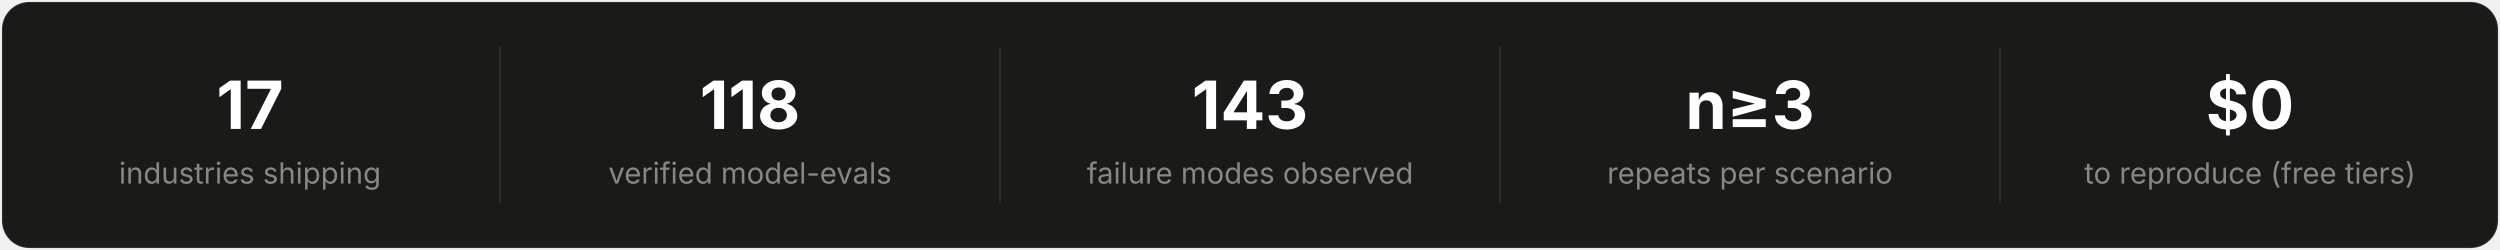
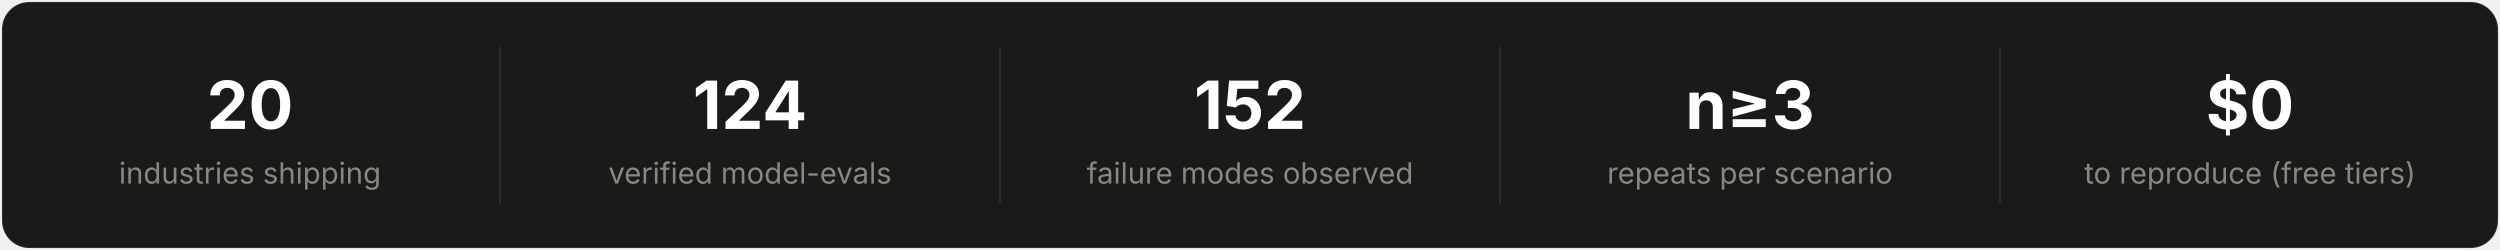
- <svg xmlns="http://www.w3.org/2000/svg" width="1280" height="128" viewBox="0 0 1280 128" role="img" aria-label="17 industries shipping, 118 verified model-evals, 143 failure modes observed, at least 3 repeats per scenario, $0 to reproduce on free tiers">
+ <svg xmlns="http://www.w3.org/2000/svg" width="1280" height="128" viewBox="0 0 1280 128" role="img" aria-label="20 industries shipping, 124 verified model-evals, 152 failure modes observed, at least 3 repeats per scenario, $0 to reproduce on free tiers">
  <rect x="1" y="1" width="1278" height="126" rx="14" fill="#1a1a19" stroke="rgba(255,255,255,0.10)" />
  <g stroke="#2c2c2a">
    <path d="M 256 24 V 104" />
    <path d="M 512 24 V 104" />
    <path d="M 768 24 V 104" />
    <path d="M 1024 24 V 104" />
  </g>
  <g font-family="system-ui, -apple-system, 'Segoe UI', sans-serif" text-anchor="middle">
    <g fill="#ffffff" font-size="34" font-weight="700">
-       <text x="128" y="66">17</text>
-       <text x="384" y="66">118</text>
-       <text x="640" y="66">143</text>
+       <text x="128" y="66">20</text>
+       <text x="384" y="66">124</text>
+       <text x="640" y="66">152</text>
      <text x="896" y="66">n≥3</text>
      <text x="1152" y="66">$0</text>
    </g>
    <g fill="#898781" font-size="15">
      <text x="128" y="94">industries shipping</text>
      <text x="384" y="94">verified model-evals</text>
      <text x="640" y="94">failure modes observed</text>
      <text x="896" y="94">repeats per scenario</text>
      <text x="1152" y="94">to reproduce (free tiers)</text>
    </g>
  </g>
</svg>
